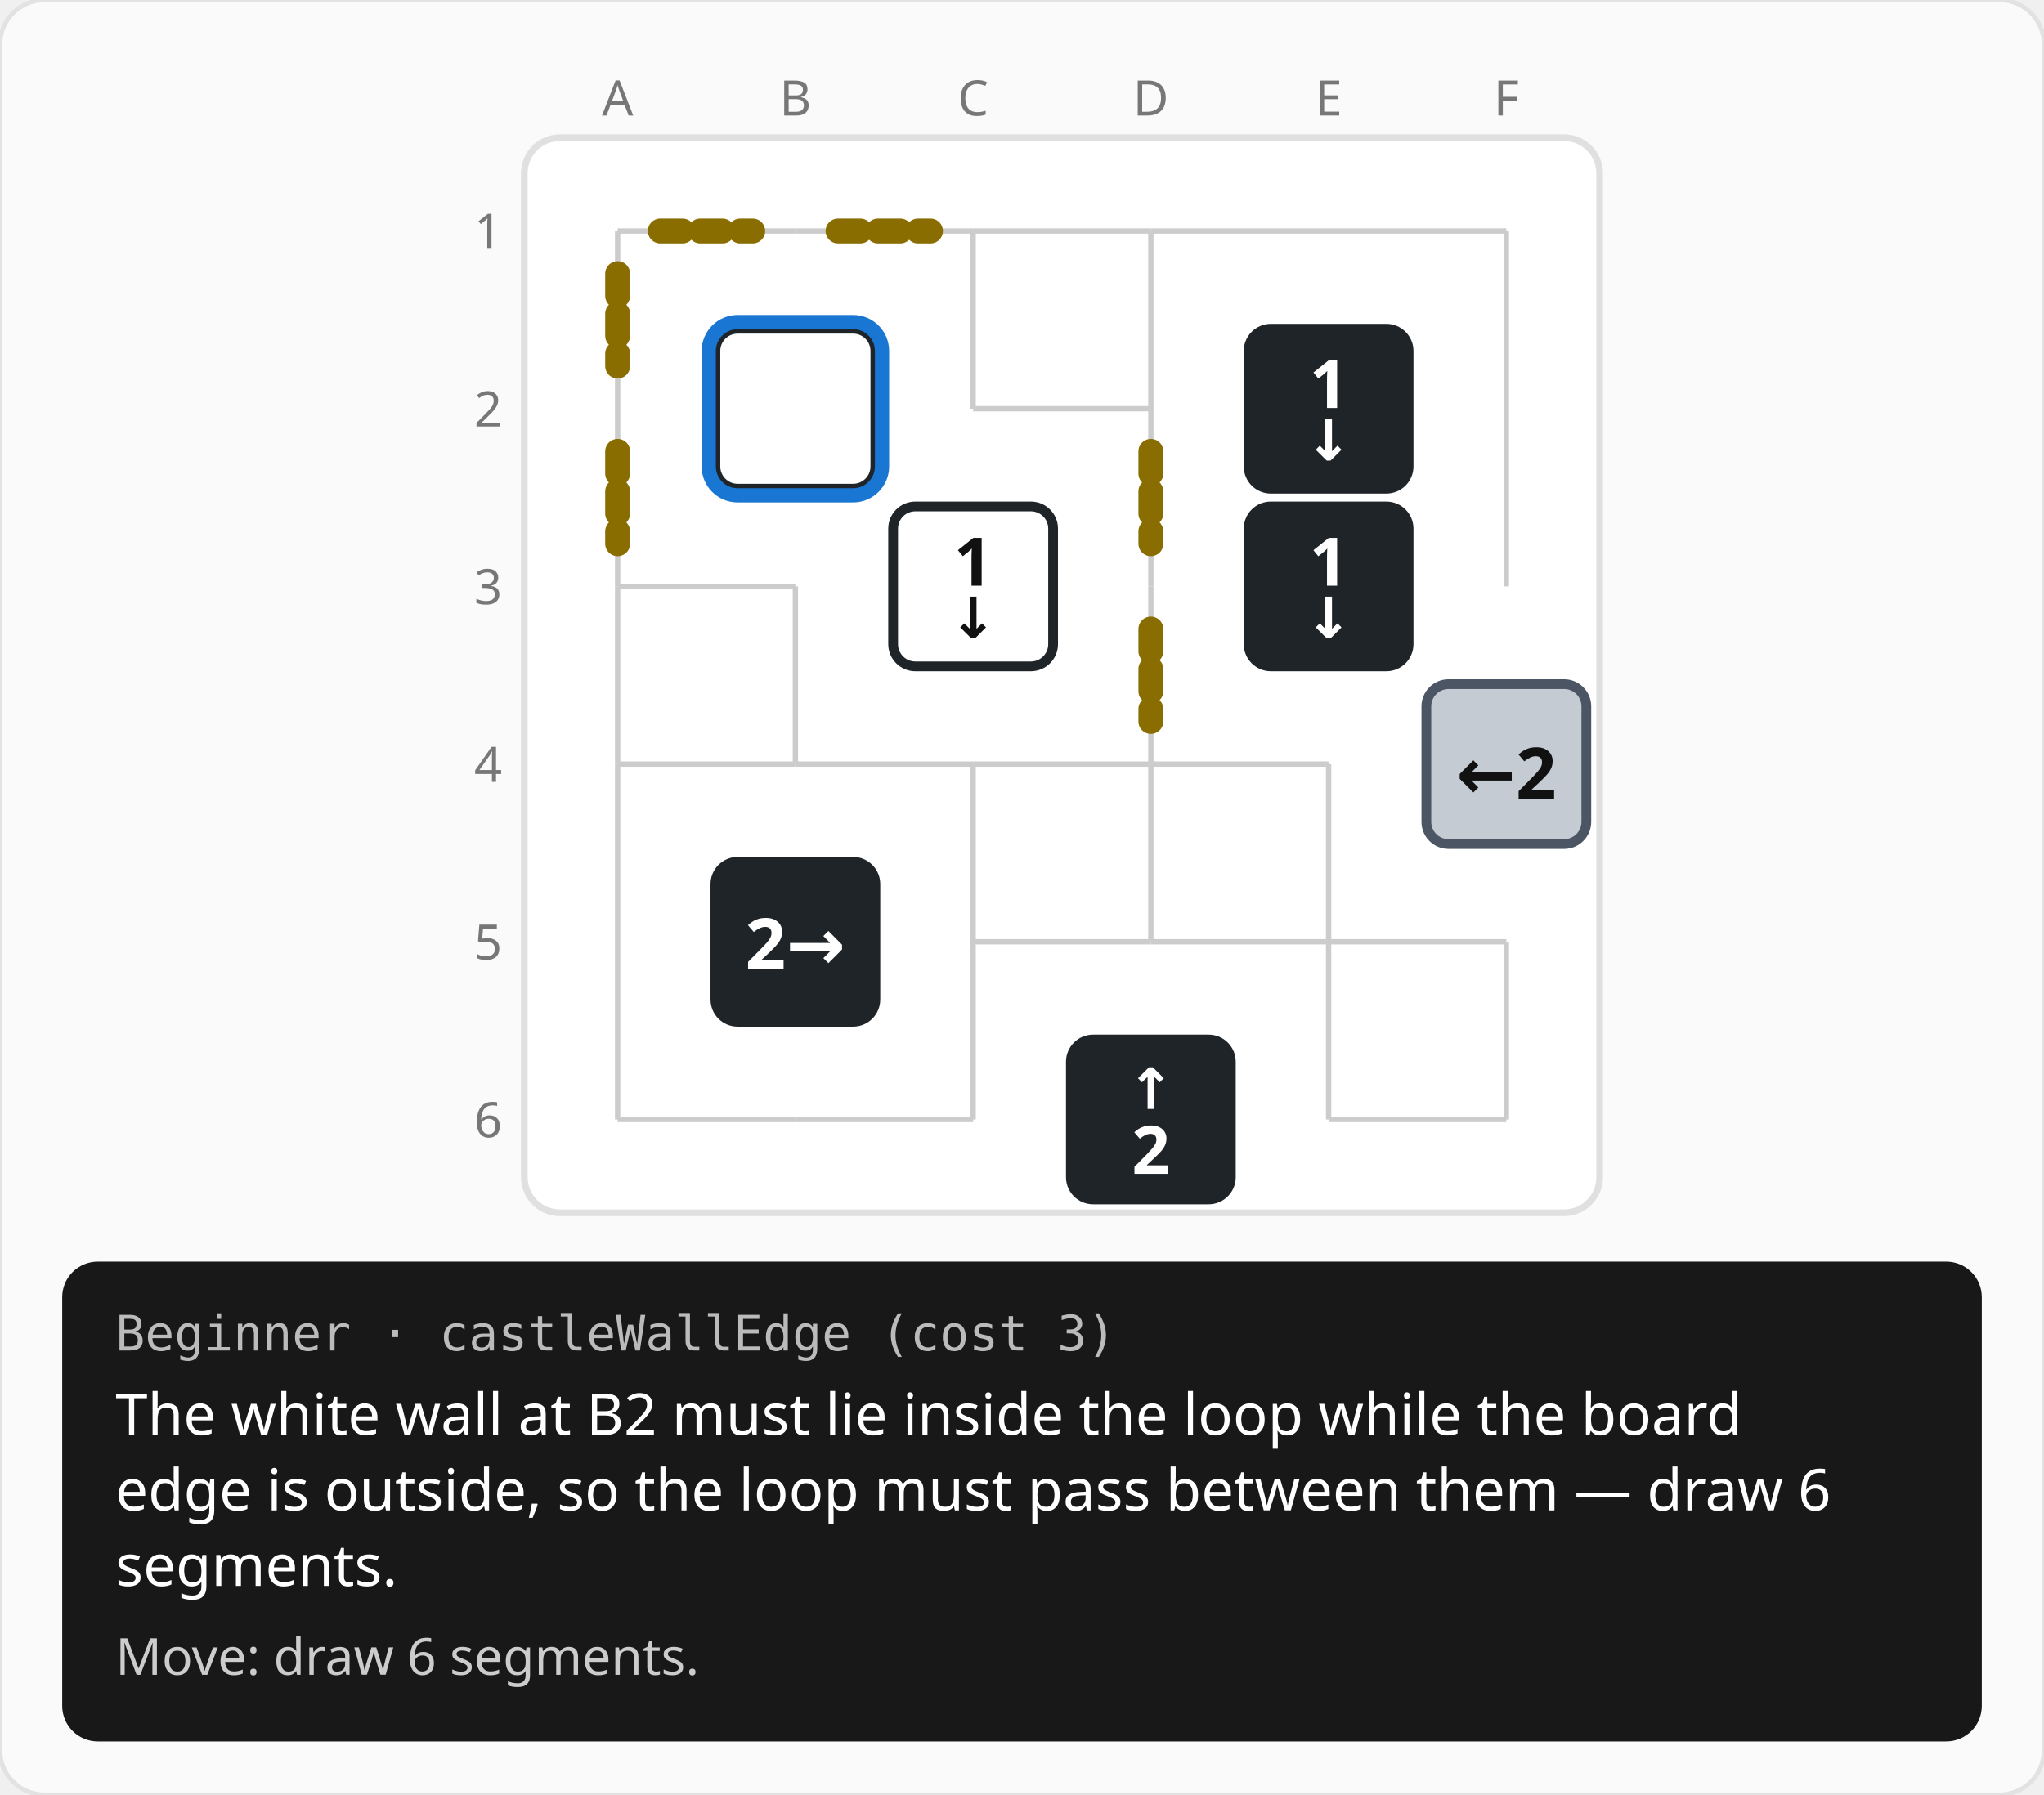
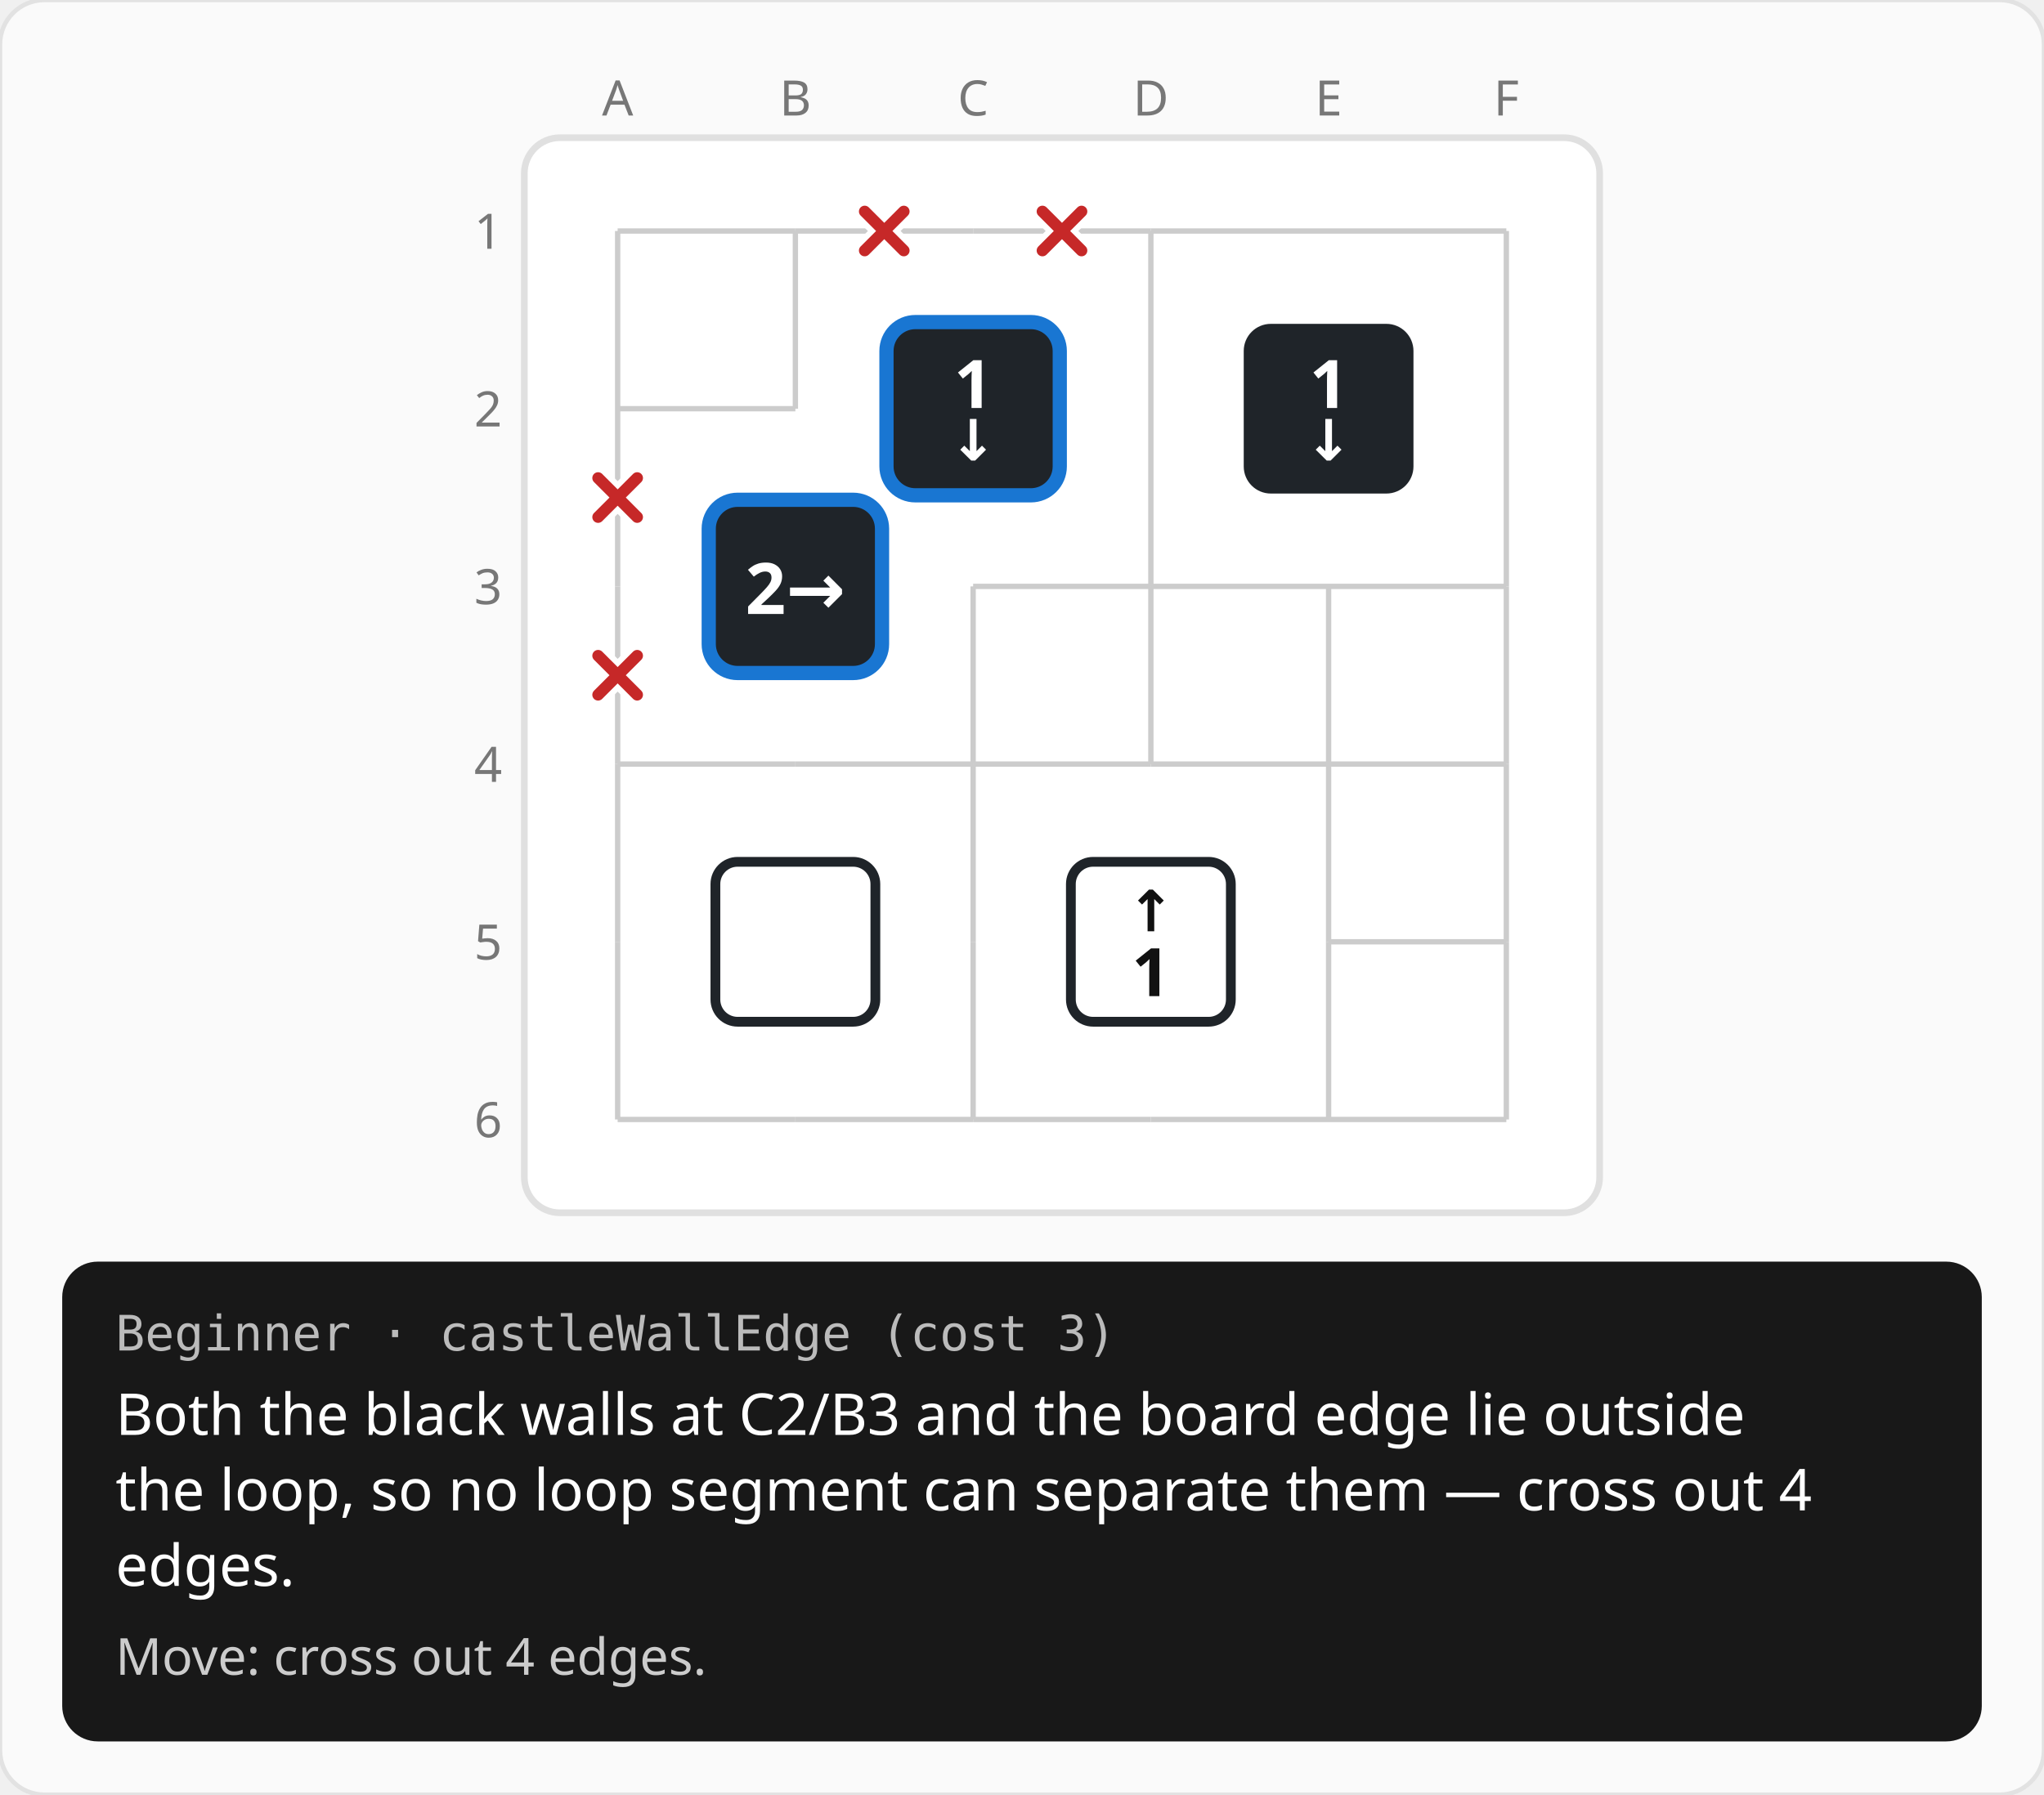
<svg xmlns="http://www.w3.org/2000/svg" width="460" height="404" viewBox="0 0 460 404">
  <rect width="460" height="404" rx="10" fill="#fafafa" stroke="#e2e2e2" />
  <defs>
    <pattern id="hatch" width="8" height="8" patternUnits="userSpaceOnUse" patternTransform="rotate(45)">
      <line x1="0" y1="0" x2="0" y2="8" stroke="#d55e00" stroke-width="3" opacity="0.55" />
    </pattern>
  </defs>
  <g transform="translate(99 12)">
    <text x="40" y="14" fill="#777777" font-size="11" font-family="system-ui, sans-serif" text-anchor="middle">A</text>
    <text x="80" y="14" fill="#777777" font-size="11" font-family="system-ui, sans-serif" text-anchor="middle">B</text>
    <text x="120" y="14" fill="#777777" font-size="11" font-family="system-ui, sans-serif" text-anchor="middle">C</text>
    <text x="160" y="14" fill="#777777" font-size="11" font-family="system-ui, sans-serif" text-anchor="middle">D</text>
    <text x="200" y="14" fill="#777777" font-size="11" font-family="system-ui, sans-serif" text-anchor="middle">E</text>
    <text x="240" y="14" fill="#777777" font-size="11" font-family="system-ui, sans-serif" text-anchor="middle">F</text>
    <text x="14" y="44" fill="#777777" font-size="11" font-family="system-ui, sans-serif" text-anchor="end">1</text>
    <text x="14" y="84" fill="#777777" font-size="11" font-family="system-ui, sans-serif" text-anchor="end">2</text>
    <text x="14" y="124" fill="#777777" font-size="11" font-family="system-ui, sans-serif" text-anchor="end">3</text>
    <text x="14" y="164" fill="#777777" font-size="11" font-family="system-ui, sans-serif" text-anchor="end">4</text>
    <text x="14" y="204" fill="#777777" font-size="11" font-family="system-ui, sans-serif" text-anchor="end">5</text>
    <text x="14" y="244" fill="#777777" font-size="11" font-family="system-ui, sans-serif" text-anchor="end">6</text>
    <g transform="translate(18 18)">
      <rect x="1" y="1" width="242" height="242" rx="8" fill="#ffffff" stroke="#e0e0e0" stroke-width="1.5" />
      <line x1="22" y1="22" x2="62" y2="22" stroke="#cccccc" stroke-width="1.2" />
      <line x1="22" y1="22" x2="22" y2="62" stroke="#cccccc" stroke-width="1.2" />
      <line x1="62" y1="22" x2="102" y2="22" stroke="#cccccc" stroke-width="1.2" />
+       <line x1="62" y1="22" x2="62" y2="62" stroke="#cccccc" stroke-width="1.2" />
      <line x1="102" y1="22" x2="142" y2="22" stroke="#cccccc" stroke-width="1.2" />
-       <line x1="102" y1="22" x2="102" y2="62" stroke="#cccccc" stroke-width="1.2" />
      <line x1="142" y1="22" x2="182" y2="22" stroke="#cccccc" stroke-width="1.2" />
      <line x1="142" y1="22" x2="142" y2="62" stroke="#cccccc" stroke-width="1.2" />
      <line x1="182" y1="22" x2="222" y2="22" stroke="#cccccc" stroke-width="1.2" />
      <line x1="222" y1="22" x2="222" y2="62" stroke="#cccccc" stroke-width="1.2" />
+       <line x1="22" y1="62" x2="62" y2="62" stroke="#cccccc" stroke-width="1.2" />
      <line x1="22" y1="62" x2="22" y2="102" stroke="#cccccc" stroke-width="1.2" />
-       <line x1="102" y1="62" x2="142" y2="62" stroke="#cccccc" stroke-width="1.2" />
      <line x1="142" y1="62" x2="142" y2="102" stroke="#cccccc" stroke-width="1.2" />
      <line x1="222" y1="62" x2="222" y2="102" stroke="#cccccc" stroke-width="1.2" />
-       <line x1="22" y1="102" x2="62" y2="102" stroke="#cccccc" stroke-width="1.2" />
      <line x1="22" y1="102" x2="22" y2="142" stroke="#cccccc" stroke-width="1.2" />
-       <line x1="62" y1="102" x2="62" y2="142" stroke="#cccccc" stroke-width="1.2" />
+       <line x1="102" y1="102" x2="142" y2="102" stroke="#cccccc" stroke-width="1.2" />
+       <line x1="102" y1="102" x2="102" y2="142" stroke="#cccccc" stroke-width="1.2" />
+       <line x1="142" y1="102" x2="182" y2="102" stroke="#cccccc" stroke-width="1.2" />
      <line x1="142" y1="102" x2="142" y2="142" stroke="#cccccc" stroke-width="1.2" />
+       <line x1="182" y1="102" x2="222" y2="102" stroke="#cccccc" stroke-width="1.2" />
+       <line x1="182" y1="102" x2="182" y2="142" stroke="#cccccc" stroke-width="1.2" />
+       <line x1="222" y1="102" x2="222" y2="142" stroke="#cccccc" stroke-width="1.2" />
      <line x1="22" y1="142" x2="62" y2="142" stroke="#cccccc" stroke-width="1.2" />
      <line x1="22" y1="142" x2="22" y2="182" stroke="#cccccc" stroke-width="1.2" />
      <line x1="62" y1="142" x2="102" y2="142" stroke="#cccccc" stroke-width="1.2" />
      <line x1="102" y1="142" x2="142" y2="142" stroke="#cccccc" stroke-width="1.2" />
      <line x1="102" y1="142" x2="102" y2="182" stroke="#cccccc" stroke-width="1.2" />
      <line x1="142" y1="142" x2="182" y2="142" stroke="#cccccc" stroke-width="1.2" />
-       <line x1="142" y1="142" x2="142" y2="182" stroke="#cccccc" stroke-width="1.2" />
+       <line x1="182" y1="142" x2="222" y2="142" stroke="#cccccc" stroke-width="1.2" />
      <line x1="182" y1="142" x2="182" y2="182" stroke="#cccccc" stroke-width="1.2" />
+       <line x1="222" y1="142" x2="222" y2="182" stroke="#cccccc" stroke-width="1.2" />
      <line x1="22" y1="182" x2="22" y2="222" stroke="#cccccc" stroke-width="1.2" />
-       <line x1="102" y1="182" x2="142" y2="182" stroke="#cccccc" stroke-width="1.2" />
      <line x1="102" y1="182" x2="102" y2="222" stroke="#cccccc" stroke-width="1.2" />
-       <line x1="142" y1="182" x2="182" y2="182" stroke="#cccccc" stroke-width="1.2" />
      <line x1="182" y1="182" x2="222" y2="182" stroke="#cccccc" stroke-width="1.2" />
      <line x1="182" y1="182" x2="182" y2="222" stroke="#cccccc" stroke-width="1.2" />
      <line x1="222" y1="182" x2="222" y2="222" stroke="#cccccc" stroke-width="1.2" />
      <line x1="22" y1="222" x2="62" y2="222" stroke="#cccccc" stroke-width="1.2" />
      <line x1="62" y1="222" x2="102" y2="222" stroke="#cccccc" stroke-width="1.2" />
+       <line x1="102" y1="222" x2="142" y2="222" stroke="#cccccc" stroke-width="1.2" />
+       <line x1="142" y1="222" x2="182" y2="222" stroke="#cccccc" stroke-width="1.2" />
      <line x1="182" y1="222" x2="222" y2="222" stroke="#cccccc" stroke-width="1.2" />
-       <line x1="31.6" y1="22" x2="52.4" y2="22" stroke="#8a6d00" stroke-width="5.6" stroke-linecap="round" stroke-dasharray="5 4" />
-       <line x1="22" y1="31.6" x2="22" y2="52.4" stroke="#8a6d00" stroke-width="5.6" stroke-linecap="round" stroke-dasharray="5 4" />
-       <line x1="71.6" y1="22" x2="92.4" y2="22" stroke="#8a6d00" stroke-width="5.6" stroke-linecap="round" stroke-dasharray="5 4" />
-       <line x1="22" y1="71.6" x2="22" y2="92.4" stroke="#8a6d00" stroke-width="5.6" stroke-linecap="round" stroke-dasharray="5 4" />
-       <line x1="142" y1="71.6" x2="142" y2="92.4" stroke="#8a6d00" stroke-width="5.6" stroke-linecap="round" stroke-dasharray="5 4" />
-       <line x1="142" y1="111.6" x2="142" y2="132.4" stroke="#8a6d00" stroke-width="5.6" stroke-linecap="round" stroke-dasharray="5 4" />
-       <rect x="44" y="44" width="36" height="36" rx="5" fill="#ffffff" stroke="#1f2429" stroke-width="2.2" />
+       <rect x="84" y="44" width="36" height="36" rx="5" fill="#1f2429" stroke="#1f2429" stroke-width="2.2" />
+       <text x="102" y="56" font-size="15.04" font-weight="700" font-family="system-ui, sans-serif" text-anchor="middle" dominant-baseline="central" fill="#ffffff">1</text>
+       <text x="102" y="69.2" font-size="12.8" font-weight="700" font-family="system-ui, sans-serif" text-anchor="middle" dominant-baseline="central" fill="#ffffff">↓</text>
      <rect x="164" y="44" width="36" height="36" rx="5" fill="#1f2429" stroke="#1f2429" stroke-width="2.2" />
      <text x="182" y="56" font-size="15.04" font-weight="700" font-family="system-ui, sans-serif" text-anchor="middle" dominant-baseline="central" fill="#ffffff">1</text>
      <text x="182" y="69.2" font-size="12.8" font-weight="700" font-family="system-ui, sans-serif" text-anchor="middle" dominant-baseline="central" fill="#ffffff">↓</text>
-       <rect x="84" y="84" width="36" height="36" rx="5" fill="#ffffff" stroke="#1f2429" stroke-width="2.2" />
-       <text x="102" y="96" font-size="15.04" font-weight="700" font-family="system-ui, sans-serif" text-anchor="middle" dominant-baseline="central" fill="#111111">1</text>
-       <text x="102" y="109.2" font-size="12.8" font-weight="700" font-family="system-ui, sans-serif" text-anchor="middle" dominant-baseline="central" fill="#111111">↓</text>
-       <rect x="164" y="84" width="36" height="36" rx="5" fill="#1f2429" stroke="#1f2429" stroke-width="2.2" />
-       <text x="182" y="96" font-size="15.04" font-weight="700" font-family="system-ui, sans-serif" text-anchor="middle" dominant-baseline="central" fill="#ffffff">1</text>
-       <text x="182" y="109.2" font-size="12.8" font-weight="700" font-family="system-ui, sans-serif" text-anchor="middle" dominant-baseline="central" fill="#ffffff">↓</text>
-       <rect x="204" y="124" width="36" height="36" rx="5" fill="#c4cbd3" stroke="#4b5563" stroke-width="2.2" />
-       <text x="222" y="142" font-size="16" font-weight="700" font-family="system-ui, sans-serif" text-anchor="middle" dominant-baseline="central" fill="#111111">←2</text>
-       <rect x="44" y="164" width="36" height="36" rx="5" fill="#1f2429" stroke="#1f2429" stroke-width="2.2" />
-       <text x="62" y="182" font-size="16" font-weight="700" font-family="system-ui, sans-serif" text-anchor="middle" dominant-baseline="central" fill="#ffffff">2→</text>
-       <rect x="124" y="204" width="36" height="36" rx="5" fill="#1f2429" stroke="#1f2429" stroke-width="2.2" />
-       <text x="142" y="215.2" font-size="12.8" font-weight="700" font-family="system-ui, sans-serif" text-anchor="middle" dominant-baseline="central" fill="#ffffff">↑</text>
-       <text x="142" y="228.4" font-size="15.04" font-weight="700" font-family="system-ui, sans-serif" text-anchor="middle" dominant-baseline="central" fill="#ffffff">2</text>
-       <rect x="42.5" y="42.5" width="39" height="39" rx="6.5" fill="none" stroke="#1976d2" stroke-width="3.2" />
+       <rect x="44" y="84" width="36" height="36" rx="5" fill="#1f2429" stroke="#1f2429" stroke-width="2.2" />
+       <text x="62" y="102" font-size="16" font-weight="700" font-family="system-ui, sans-serif" text-anchor="middle" dominant-baseline="central" fill="#ffffff">2→</text>
+       <rect x="44" y="164" width="36" height="36" rx="5" fill="#ffffff" stroke="#1f2429" stroke-width="2.2" />
+       <rect x="124" y="164" width="36" height="36" rx="5" fill="#ffffff" stroke="#1f2429" stroke-width="2.2" />
+       <text x="142" y="175.2" font-size="12.8" font-weight="700" font-family="system-ui, sans-serif" text-anchor="middle" dominant-baseline="central" fill="#111111">↑</text>
+       <text x="142" y="188.4" font-size="15.04" font-weight="700" font-family="system-ui, sans-serif" text-anchor="middle" dominant-baseline="central" fill="#111111">1</text>
+       <rect x="82.5" y="42.5" width="39" height="39" rx="6.5" fill="none" stroke="#1976d2" stroke-width="3.2" />
+       <rect x="42.5" y="82.5" width="39" height="39" rx="6.5" fill="none" stroke="#1976d2" stroke-width="3.2" />
+       <path d="M77.6 17.6L86.4 26.4M77.6 26.4L86.4 17.6" stroke="#ffffff" stroke-width="5.2" stroke-linecap="round" />
+       <path d="M77.6 17.6L86.4 26.4M77.6 26.4L86.4 17.6" stroke="#c62828" stroke-width="2.6" stroke-linecap="round" />
+       <path d="M117.6 17.6L126.4 26.4M117.6 26.4L126.4 17.6" stroke="#ffffff" stroke-width="5.2" stroke-linecap="round" />
+       <path d="M117.6 17.6L126.4 26.4M117.6 26.4L126.4 17.6" stroke="#c62828" stroke-width="2.6" stroke-linecap="round" />
+       <path d="M17.6 77.6L26.4 86.4M17.6 86.4L26.4 77.6" stroke="#ffffff" stroke-width="5.2" stroke-linecap="round" />
+       <path d="M17.6 77.6L26.4 86.4M17.6 86.4L26.4 77.6" stroke="#c62828" stroke-width="2.6" stroke-linecap="round" />
+       <path d="M17.6 117.6L26.4 126.4M17.6 126.4L26.4 117.6" stroke="#ffffff" stroke-width="5.2" stroke-linecap="round" />
+       <path d="M17.6 117.6L26.4 126.4M17.6 126.4L26.4 117.6" stroke="#c62828" stroke-width="2.6" stroke-linecap="round" />
    </g>
  </g>
  <rect x="14" y="284" width="432" height="108" rx="8" fill="#181818" />
  <text x="26" y="304" fill="#bbbbbb" font-size="11" font-family="ui-monospace, Menlo, monospace">Beginner · castleWallEdge (cost 3)</text>
-   <text x="26" y="323" fill="#ffffff" font-size="13" font-family="system-ui, sans-serif">The white wall at B2 must lie inside the loop while the board</text>
-   <text x="26" y="340" fill="#ffffff" font-size="13" font-family="system-ui, sans-serif">edge is outside, so the loop must pass between them — draw 6</text>
-   <text x="26" y="357" fill="#ffffff" font-size="13" font-family="system-ui, sans-serif">segments.</text>
-   <text x="26" y="377" fill="#cccccc" font-size="11.5" font-family="system-ui, sans-serif">Move: draw 6 segments.</text>
+   <text x="26" y="323" fill="#ffffff" font-size="13" font-family="system-ui, sans-serif">Both the black walls at C2/B3 and the board edge lie outside</text>
+   <text x="26" y="340" fill="#ffffff" font-size="13" font-family="system-ui, sans-serif">the loop, so no loop segment can separate them — cross out 4</text>
+   <text x="26" y="357" fill="#ffffff" font-size="13" font-family="system-ui, sans-serif">edges.</text>
+   <text x="26" y="377" fill="#cccccc" font-size="11.5" font-family="system-ui, sans-serif">Move: cross out 4 edges.</text>
</svg>
